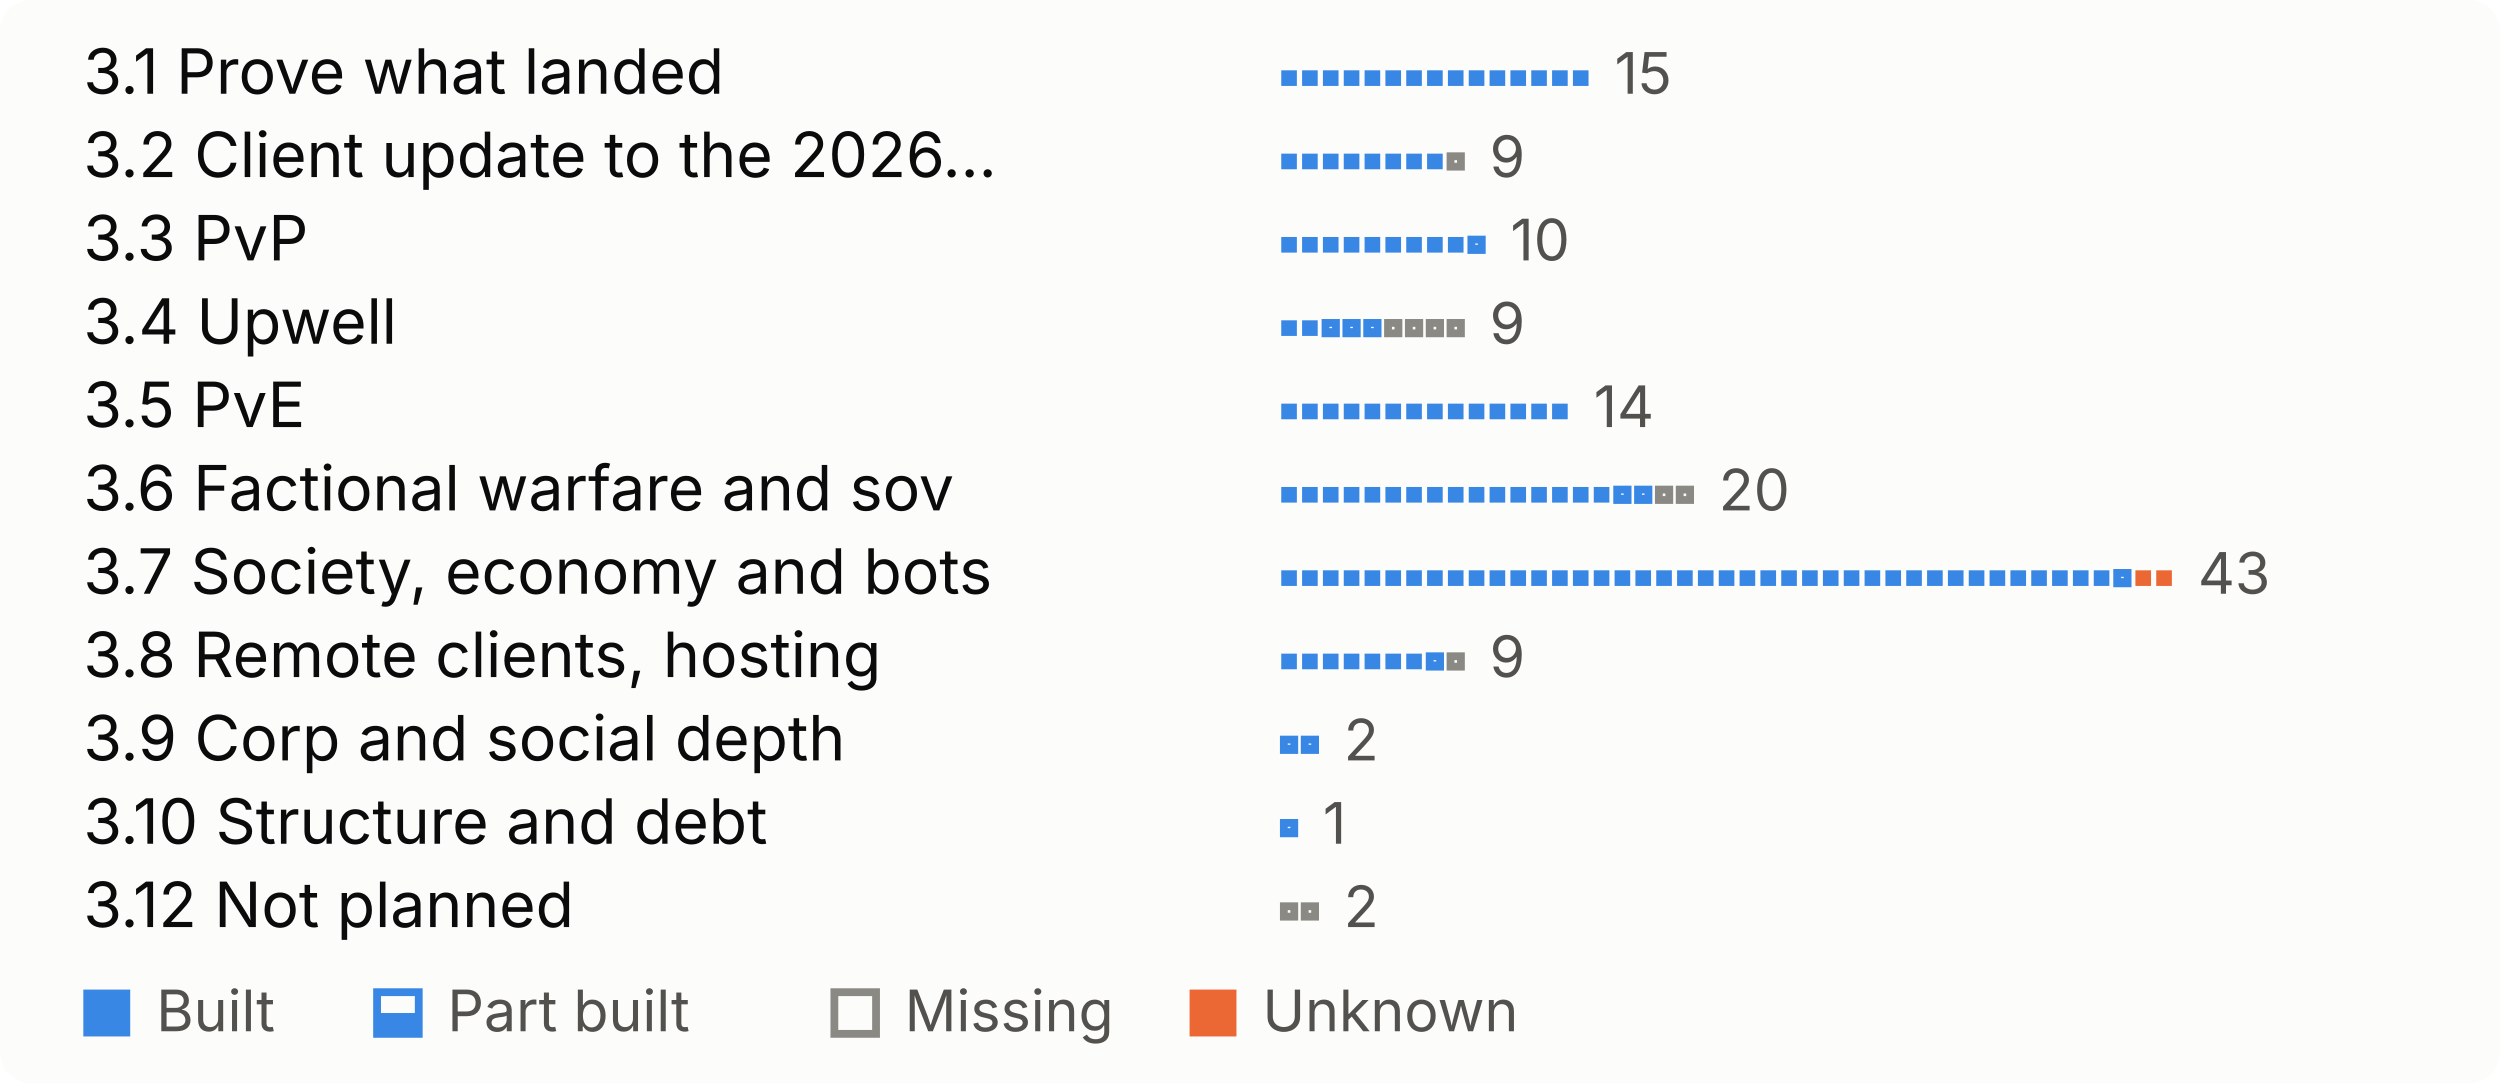
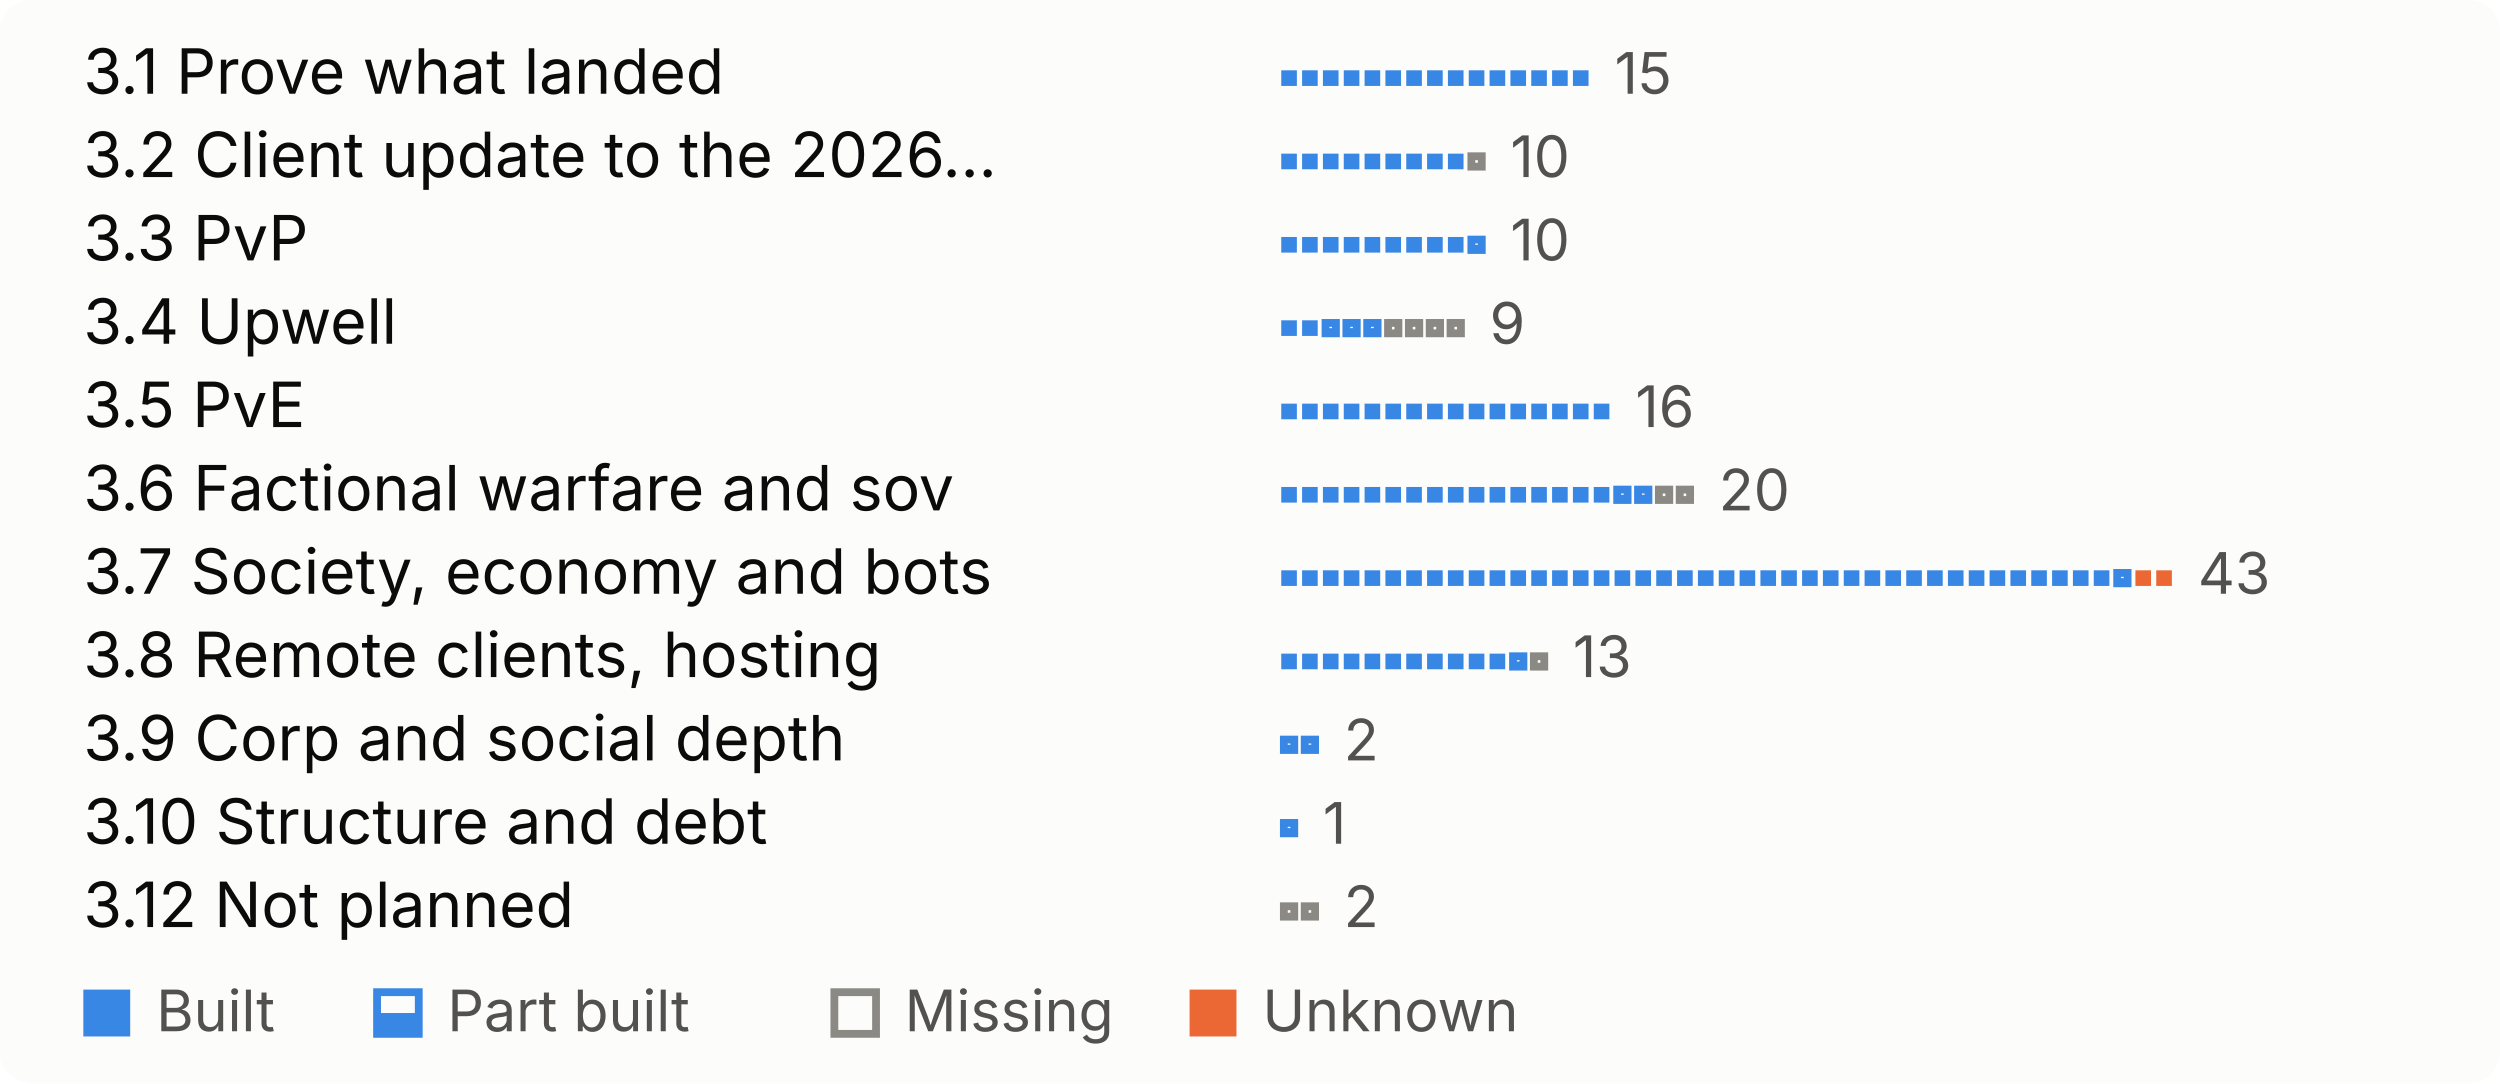
<svg xmlns="http://www.w3.org/2000/svg" width="480" height="208" viewBox="0 0 480 208" role="img" aria-label="What is left, by theme, one mark per open feature">
  <style>
.bg{fill:#fcfcfb}.t{fill:#0b0b0b}.s{fill:#52514e}.rule{fill:#e1e0d9}
.proved{fill:#184f95}.built{fill:#3987e5}.unknown{fill:#eb6834}
.part-o{fill:none;stroke:#3987e5;stroke-width:1.5}.part-f{fill:#3987e5}
.missing{fill:none;stroke:#8a8984;stroke-width:1.5}
.pass{fill:#184f95}.fail{fill:#eb6834}.none{fill:none;stroke:#8a8984;stroke-width:1.5}
@media (prefers-color-scheme:dark){
.bg{fill:#1a1a19}.t{fill:#f0efec}.s{fill:#c3c2b7}.rule{fill:#383835}
.proved{fill:#86b6ef}.built{fill:#3987e5}.unknown{fill:#d95926}
.part-o{stroke:#3987e5}.part-f{fill:#3987e5}
.missing{stroke:#8d8c85}
.pass{fill:#86b6ef}.fail{fill:#d95926}.none{stroke:#8d8c85}
}
text{font-family:system-ui,-apple-system,"Segoe UI",sans-serif;font-size:12px}
.big{font-size:26px;font-weight:600}.b{font-weight:600}.xs{font-size:11px}
</style>
  <rect width="480" height="208" rx="6" class="bg" />
  <text x="16.0" y="18.0" class="t">3.1 Prove what landed</text>
  <rect x="246.0" y="13.5" width="3" height="3" class="built" />
  <rect x="250.0" y="13.5" width="3" height="3" class="built" />
  <rect x="254.0" y="13.5" width="3" height="3" class="built" />
  <rect x="258.0" y="13.5" width="3" height="3" class="built" />
  <rect x="262.0" y="13.5" width="3" height="3" class="built" />
  <rect x="266.0" y="13.5" width="3" height="3" class="built" />
  <rect x="270.0" y="13.5" width="3" height="3" class="built" />
  <rect x="274.0" y="13.5" width="3" height="3" class="built" />
  <rect x="278.0" y="13.5" width="3" height="3" class="built" />
  <rect x="282.0" y="13.5" width="3" height="3" class="built" />
  <rect x="286.0" y="13.5" width="3" height="3" class="built" />
  <rect x="290.0" y="13.5" width="3" height="3" class="built" />
  <rect x="294.0" y="13.5" width="3" height="3" class="built" />
  <rect x="298.0" y="13.5" width="3" height="3" class="built" />
  <rect x="302.0" y="13.5" width="3" height="3" class="built" />
  <text x="310.0" y="18.0" class="s xs">15</text>
  <text x="16.0" y="34.0" class="t">3.2 Client update to the 2026…</text>
  <rect x="246.0" y="29.5" width="3" height="3" class="built" />
  <rect x="250.0" y="29.5" width="3" height="3" class="built" />
  <rect x="254.0" y="29.5" width="3" height="3" class="built" />
  <rect x="258.0" y="29.5" width="3" height="3" class="built" />
  <rect x="262.0" y="29.5" width="3" height="3" class="built" />
  <rect x="266.0" y="29.5" width="3" height="3" class="built" />
  <rect x="270.0" y="29.5" width="3" height="3" class="built" />
  <rect x="274.0" y="29.5" width="3" height="3" class="built" />
-   <rect x="278.5" y="30.0" width="2" height="2" fill="none" class="missing" />
-   <text x="286.0" y="34.0" class="s xs">9</text>
+   <rect x="278.0" y="29.5" width="3" height="3" class="built" />
+   <rect x="282.5" y="30.0" width="2" height="2" fill="none" class="missing" />
+   <text x="290.0" y="34.0" class="s xs">10</text>
  <text x="16.0" y="50.0" class="t">3.3 PvP</text>
  <rect x="246.0" y="45.5" width="3" height="3" class="built" />
  <rect x="250.0" y="45.5" width="3" height="3" class="built" />
  <rect x="254.0" y="45.5" width="3" height="3" class="built" />
  <rect x="258.0" y="45.5" width="3" height="3" class="built" />
  <rect x="262.0" y="45.5" width="3" height="3" class="built" />
  <rect x="266.0" y="45.5" width="3" height="3" class="built" />
  <rect x="270.0" y="45.5" width="3" height="3" class="built" />
  <rect x="274.0" y="45.5" width="3" height="3" class="built" />
  <rect x="278.0" y="45.5" width="3" height="3" class="built" />
  <rect x="282.5" y="46.0" width="2" height="2" fill="none" class="part-o" />
  <rect x="282.0" y="47.0" width="3" height="1.5" class="part-f" />
  <text x="290.0" y="50.0" class="s xs">10</text>
  <text x="16.0" y="66.0" class="t">3.4 Upwell</text>
  <rect x="246.0" y="61.5" width="3" height="3" class="built" />
  <rect x="250.0" y="61.5" width="3" height="3" class="built" />
  <rect x="254.5" y="62.0" width="2" height="2" fill="none" class="part-o" />
  <rect x="254.0" y="63.0" width="3" height="1.5" class="part-f" />
  <rect x="258.5" y="62.0" width="2" height="2" fill="none" class="part-o" />
  <rect x="258.0" y="63.0" width="3" height="1.5" class="part-f" />
  <rect x="262.5" y="62.0" width="2" height="2" fill="none" class="part-o" />
  <rect x="262.0" y="63.0" width="3" height="1.5" class="part-f" />
  <rect x="266.5" y="62.0" width="2" height="2" fill="none" class="missing" />
  <rect x="270.5" y="62.0" width="2" height="2" fill="none" class="missing" />
  <rect x="274.5" y="62.0" width="2" height="2" fill="none" class="missing" />
  <rect x="278.5" y="62.0" width="2" height="2" fill="none" class="missing" />
  <text x="286.0" y="66.0" class="s xs">9</text>
  <text x="16.0" y="82.0" class="t">3.5 PvE</text>
  <rect x="246.0" y="77.5" width="3" height="3" class="built" />
  <rect x="250.0" y="77.5" width="3" height="3" class="built" />
  <rect x="254.0" y="77.5" width="3" height="3" class="built" />
  <rect x="258.0" y="77.5" width="3" height="3" class="built" />
  <rect x="262.0" y="77.5" width="3" height="3" class="built" />
  <rect x="266.0" y="77.5" width="3" height="3" class="built" />
  <rect x="270.0" y="77.5" width="3" height="3" class="built" />
  <rect x="274.0" y="77.5" width="3" height="3" class="built" />
  <rect x="278.0" y="77.5" width="3" height="3" class="built" />
  <rect x="282.0" y="77.5" width="3" height="3" class="built" />
  <rect x="286.0" y="77.5" width="3" height="3" class="built" />
  <rect x="290.0" y="77.5" width="3" height="3" class="built" />
  <rect x="294.0" y="77.5" width="3" height="3" class="built" />
  <rect x="298.0" y="77.5" width="3" height="3" class="built" />
-   <text x="306.0" y="82.0" class="s xs">14</text>
+   <rect x="302.0" y="77.5" width="3" height="3" class="built" />
+   <rect x="306.0" y="77.5" width="3" height="3" class="built" />
+   <text x="314.0" y="82.0" class="s xs">16</text>
  <text x="16.0" y="98.0" class="t">3.6 Factional warfare and sov</text>
  <rect x="246.0" y="93.5" width="3" height="3" class="built" />
  <rect x="250.0" y="93.5" width="3" height="3" class="built" />
  <rect x="254.0" y="93.5" width="3" height="3" class="built" />
  <rect x="258.0" y="93.5" width="3" height="3" class="built" />
  <rect x="262.0" y="93.5" width="3" height="3" class="built" />
  <rect x="266.0" y="93.5" width="3" height="3" class="built" />
  <rect x="270.0" y="93.5" width="3" height="3" class="built" />
  <rect x="274.0" y="93.5" width="3" height="3" class="built" />
  <rect x="278.0" y="93.5" width="3" height="3" class="built" />
  <rect x="282.0" y="93.5" width="3" height="3" class="built" />
  <rect x="286.0" y="93.5" width="3" height="3" class="built" />
  <rect x="290.0" y="93.5" width="3" height="3" class="built" />
  <rect x="294.0" y="93.5" width="3" height="3" class="built" />
  <rect x="298.0" y="93.5" width="3" height="3" class="built" />
  <rect x="302.0" y="93.5" width="3" height="3" class="built" />
  <rect x="306.0" y="93.5" width="3" height="3" class="built" />
  <rect x="310.5" y="94.0" width="2" height="2" fill="none" class="part-o" />
  <rect x="310.0" y="95.0" width="3" height="1.5" class="part-f" />
  <rect x="314.5" y="94.0" width="2" height="2" fill="none" class="part-o" />
  <rect x="314.0" y="95.0" width="3" height="1.5" class="part-f" />
  <rect x="318.5" y="94.0" width="2" height="2" fill="none" class="missing" />
  <rect x="322.5" y="94.0" width="2" height="2" fill="none" class="missing" />
  <text x="330.0" y="98.0" class="s xs">20</text>
  <text x="16.0" y="114.0" class="t">3.7 Society, economy and bots</text>
  <rect x="246.0" y="109.5" width="3" height="3" class="built" />
  <rect x="250.0" y="109.5" width="3" height="3" class="built" />
  <rect x="254.0" y="109.5" width="3" height="3" class="built" />
  <rect x="258.0" y="109.5" width="3" height="3" class="built" />
  <rect x="262.0" y="109.5" width="3" height="3" class="built" />
  <rect x="266.0" y="109.5" width="3" height="3" class="built" />
  <rect x="270.0" y="109.5" width="3" height="3" class="built" />
  <rect x="274.0" y="109.5" width="3" height="3" class="built" />
  <rect x="278.0" y="109.5" width="3" height="3" class="built" />
  <rect x="282.0" y="109.5" width="3" height="3" class="built" />
  <rect x="286.0" y="109.5" width="3" height="3" class="built" />
  <rect x="290.0" y="109.5" width="3" height="3" class="built" />
  <rect x="294.0" y="109.5" width="3" height="3" class="built" />
  <rect x="298.0" y="109.5" width="3" height="3" class="built" />
  <rect x="302.0" y="109.5" width="3" height="3" class="built" />
  <rect x="306.0" y="109.5" width="3" height="3" class="built" />
  <rect x="310.0" y="109.5" width="3" height="3" class="built" />
  <rect x="314.0" y="109.5" width="3" height="3" class="built" />
  <rect x="318.0" y="109.5" width="3" height="3" class="built" />
  <rect x="322.0" y="109.5" width="3" height="3" class="built" />
  <rect x="326.0" y="109.5" width="3" height="3" class="built" />
  <rect x="330.0" y="109.5" width="3" height="3" class="built" />
  <rect x="334.0" y="109.5" width="3" height="3" class="built" />
  <rect x="338.0" y="109.5" width="3" height="3" class="built" />
  <rect x="342.0" y="109.5" width="3" height="3" class="built" />
  <rect x="346.0" y="109.5" width="3" height="3" class="built" />
  <rect x="350.0" y="109.5" width="3" height="3" class="built" />
  <rect x="354.0" y="109.5" width="3" height="3" class="built" />
  <rect x="358.0" y="109.5" width="3" height="3" class="built" />
  <rect x="362.0" y="109.5" width="3" height="3" class="built" />
  <rect x="366.0" y="109.5" width="3" height="3" class="built" />
  <rect x="370.0" y="109.5" width="3" height="3" class="built" />
  <rect x="374.0" y="109.5" width="3" height="3" class="built" />
  <rect x="378.0" y="109.5" width="3" height="3" class="built" />
  <rect x="382.0" y="109.5" width="3" height="3" class="built" />
  <rect x="386.0" y="109.5" width="3" height="3" class="built" />
  <rect x="390.0" y="109.5" width="3" height="3" class="built" />
  <rect x="394.0" y="109.5" width="3" height="3" class="built" />
  <rect x="398.0" y="109.5" width="3" height="3" class="built" />
  <rect x="402.0" y="109.5" width="3" height="3" class="built" />
  <rect x="406.5" y="110.0" width="2" height="2" fill="none" class="part-o" />
  <rect x="406.0" y="111.0" width="3" height="1.5" class="part-f" />
  <rect x="410.0" y="109.5" width="3" height="3" class="unknown" />
  <rect x="414.0" y="109.5" width="3" height="3" class="unknown" />
  <text x="422.0" y="114.0" class="s xs">43</text>
  <text x="16.0" y="130.0" class="t">3.8 Remote clients, hosting</text>
  <rect x="246.0" y="125.5" width="3" height="3" class="built" />
  <rect x="250.0" y="125.5" width="3" height="3" class="built" />
  <rect x="254.0" y="125.5" width="3" height="3" class="built" />
  <rect x="258.0" y="125.5" width="3" height="3" class="built" />
  <rect x="262.0" y="125.5" width="3" height="3" class="built" />
  <rect x="266.0" y="125.5" width="3" height="3" class="built" />
  <rect x="270.0" y="125.5" width="3" height="3" class="built" />
-   <rect x="274.5" y="126.0" width="2" height="2" fill="none" class="part-o" />
-   <rect x="274.0" y="127.0" width="3" height="1.5" class="part-f" />
-   <rect x="278.5" y="126.0" width="2" height="2" fill="none" class="missing" />
-   <text x="286.0" y="130.0" class="s xs">9</text>
+   <rect x="274.0" y="125.5" width="3" height="3" class="built" />
+   <rect x="278.0" y="125.5" width="3" height="3" class="built" />
+   <rect x="282.0" y="125.5" width="3" height="3" class="built" />
+   <rect x="286.0" y="125.5" width="3" height="3" class="built" />
+   <rect x="290.5" y="126.0" width="2" height="2" fill="none" class="part-o" />
+   <rect x="290.0" y="127.0" width="3" height="1.5" class="part-f" />
+   <rect x="294.5" y="126.0" width="2" height="2" fill="none" class="missing" />
+   <text x="302.0" y="130.0" class="s xs">13</text>
  <text x="16.0" y="146.0" class="t">3.9 Corp and social depth</text>
  <rect x="246.5" y="142.0" width="2" height="2" fill="none" class="part-o" />
  <rect x="246.0" y="143.0" width="3" height="1.5" class="part-f" />
  <rect x="250.5" y="142.0" width="2" height="2" fill="none" class="part-o" />
  <rect x="250.0" y="143.0" width="3" height="1.5" class="part-f" />
  <text x="258.0" y="146.0" class="s xs">2</text>
  <text x="16.0" y="162.0" class="t">3.10 Structure and debt</text>
  <rect x="246.5" y="158.0" width="2" height="2" fill="none" class="part-o" />
  <rect x="246.0" y="159.0" width="3" height="1.5" class="part-f" />
  <text x="254.0" y="162.0" class="s xs">1</text>
  <text x="16.0" y="178.0" class="t">3.12 Not planned</text>
  <rect x="246.5" y="174.0" width="2" height="2" fill="none" class="missing" />
  <rect x="250.5" y="174.0" width="2" height="2" fill="none" class="missing" />
  <text x="258.0" y="178.0" class="s xs">2</text>
  <rect x="16.0" y="190.0" width="9" height="9" class="built" />
  <text x="30.0" y="198.0" class="s xs">Built</text>
  <rect x="72.4" y="190.5" width="8" height="8" fill="none" class="part-o" />
  <rect x="71.9" y="194.5" width="9" height="4.5" class="part-f" />
  <text x="85.9" y="198.0" class="s xs">Part built</text>
  <rect x="160.2" y="190.5" width="8" height="8" fill="none" class="missing" />
  <text x="173.7" y="198.0" class="s xs">Missing</text>
  <rect x="228.4" y="190.0" width="9" height="9" class="unknown" />
  <text x="242.4" y="198.0" class="s xs">Unknown</text>
</svg>
